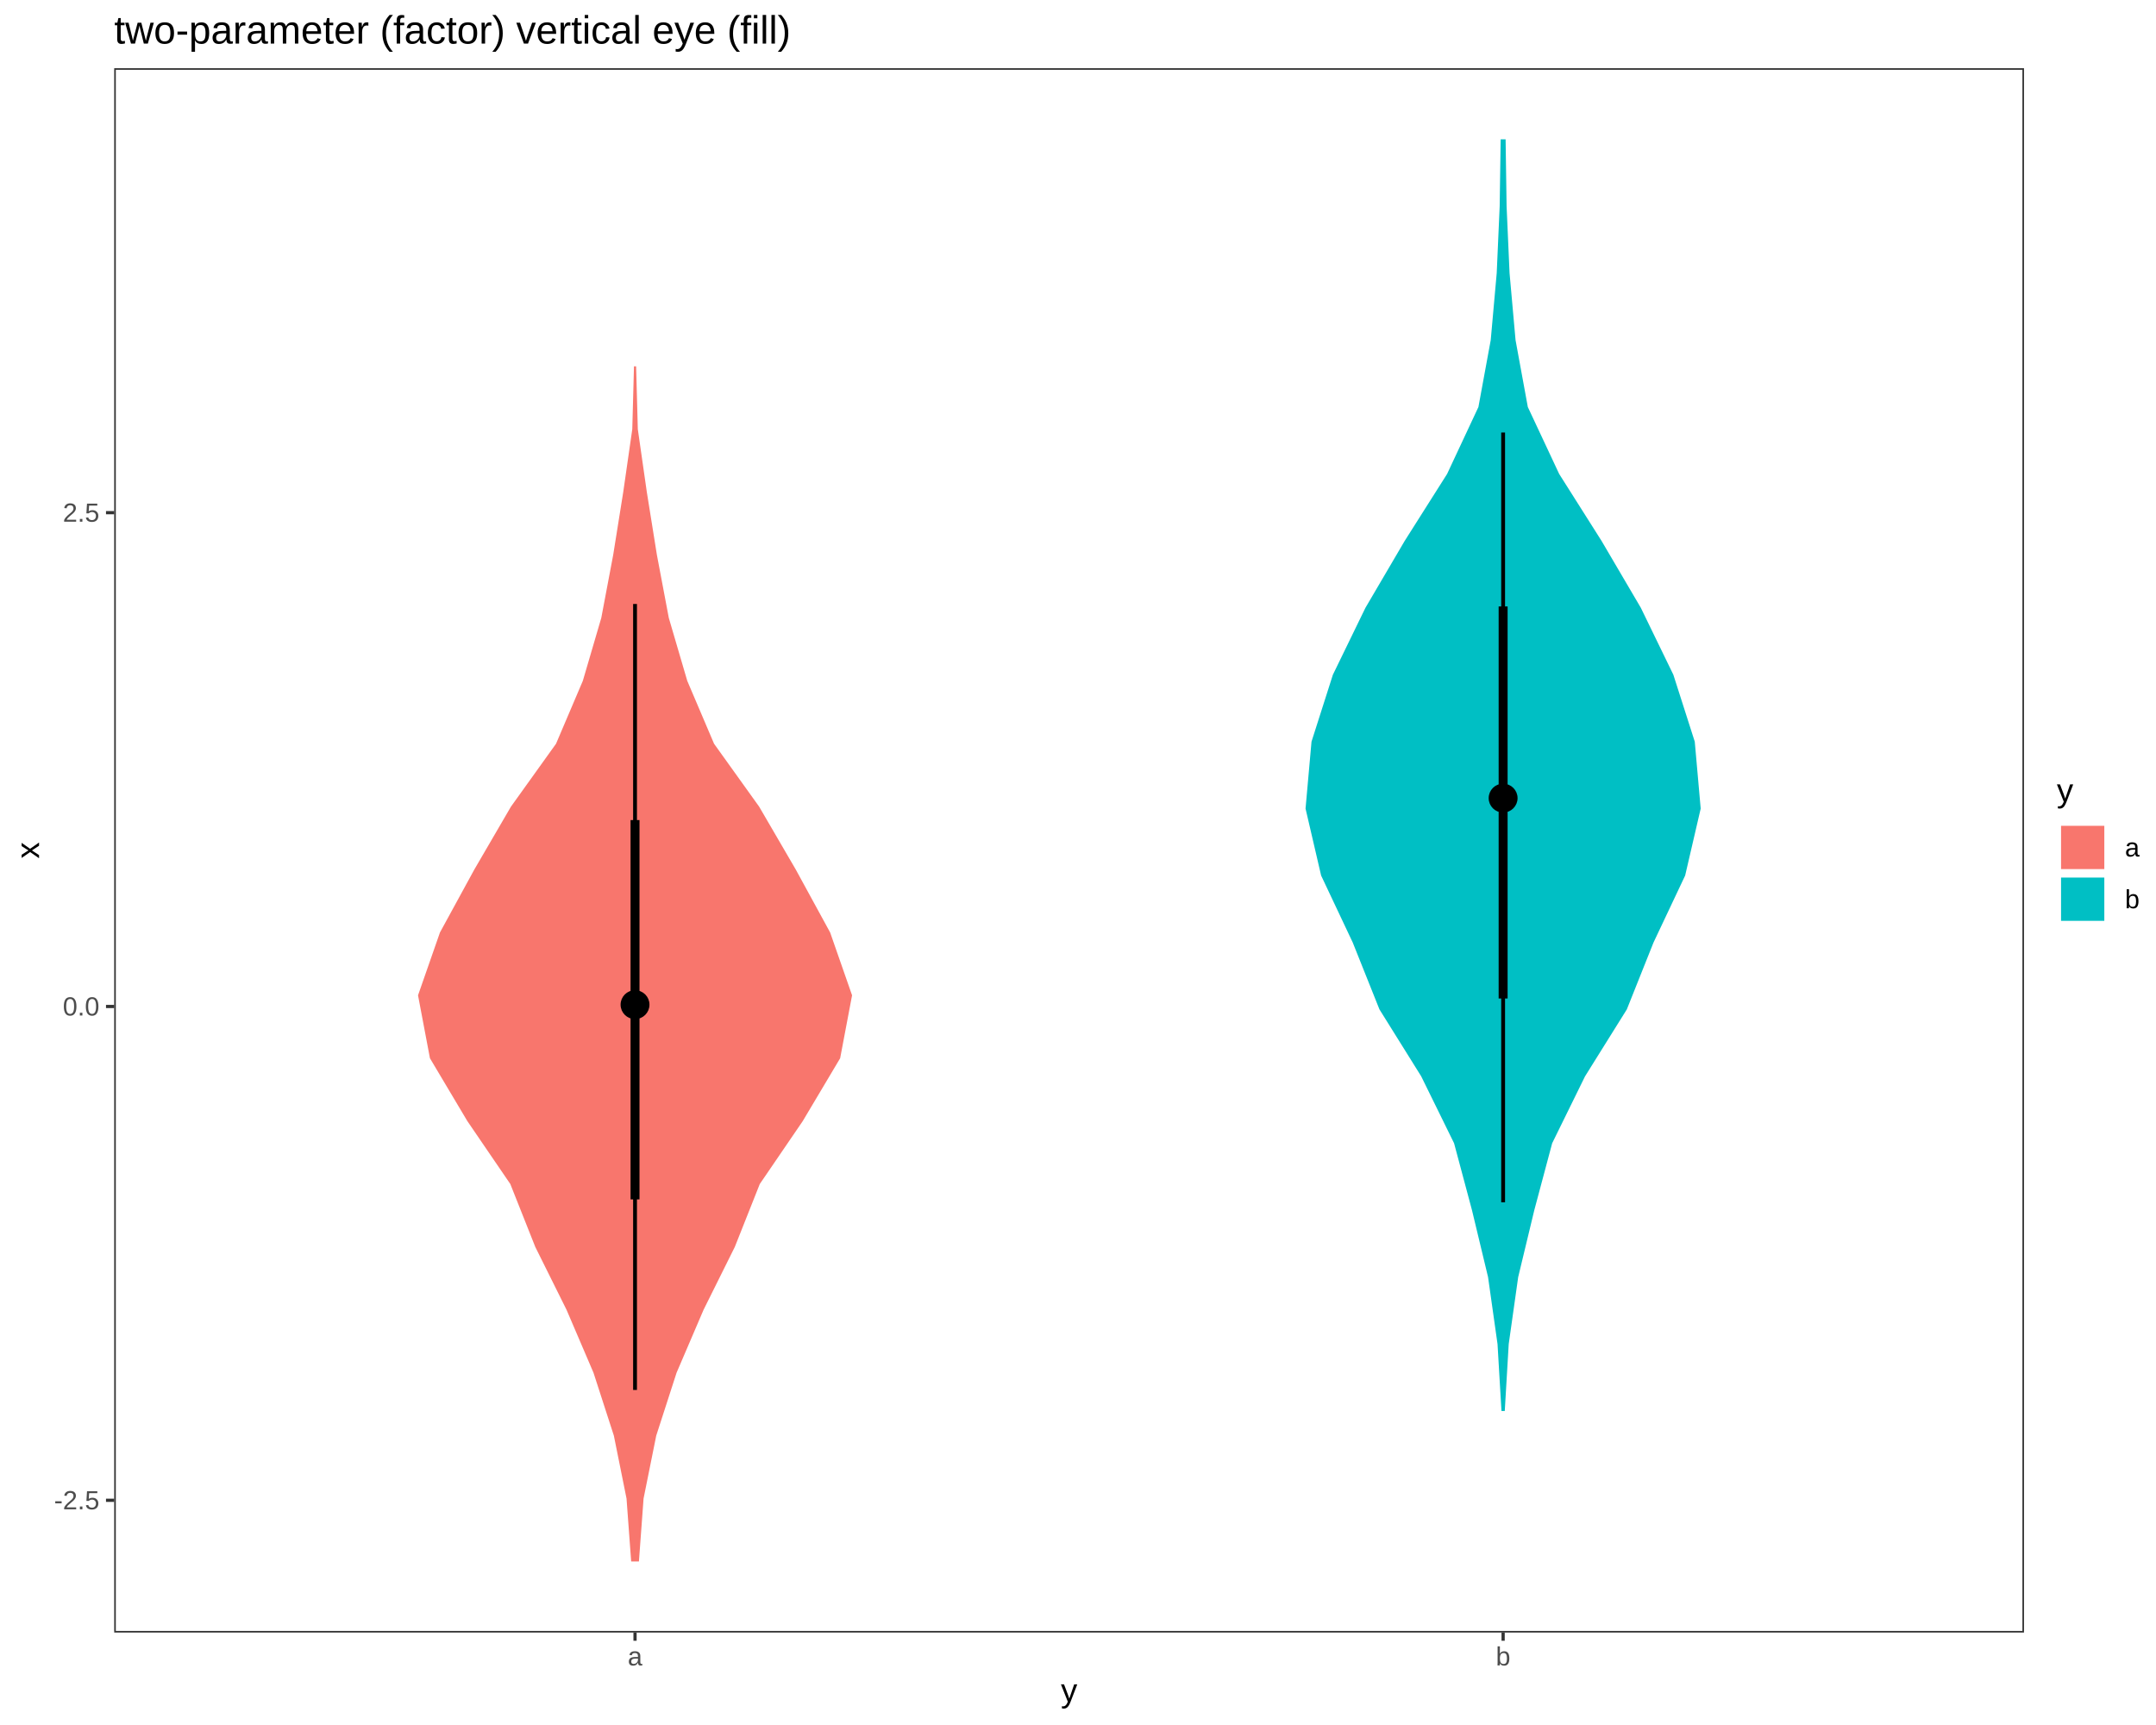
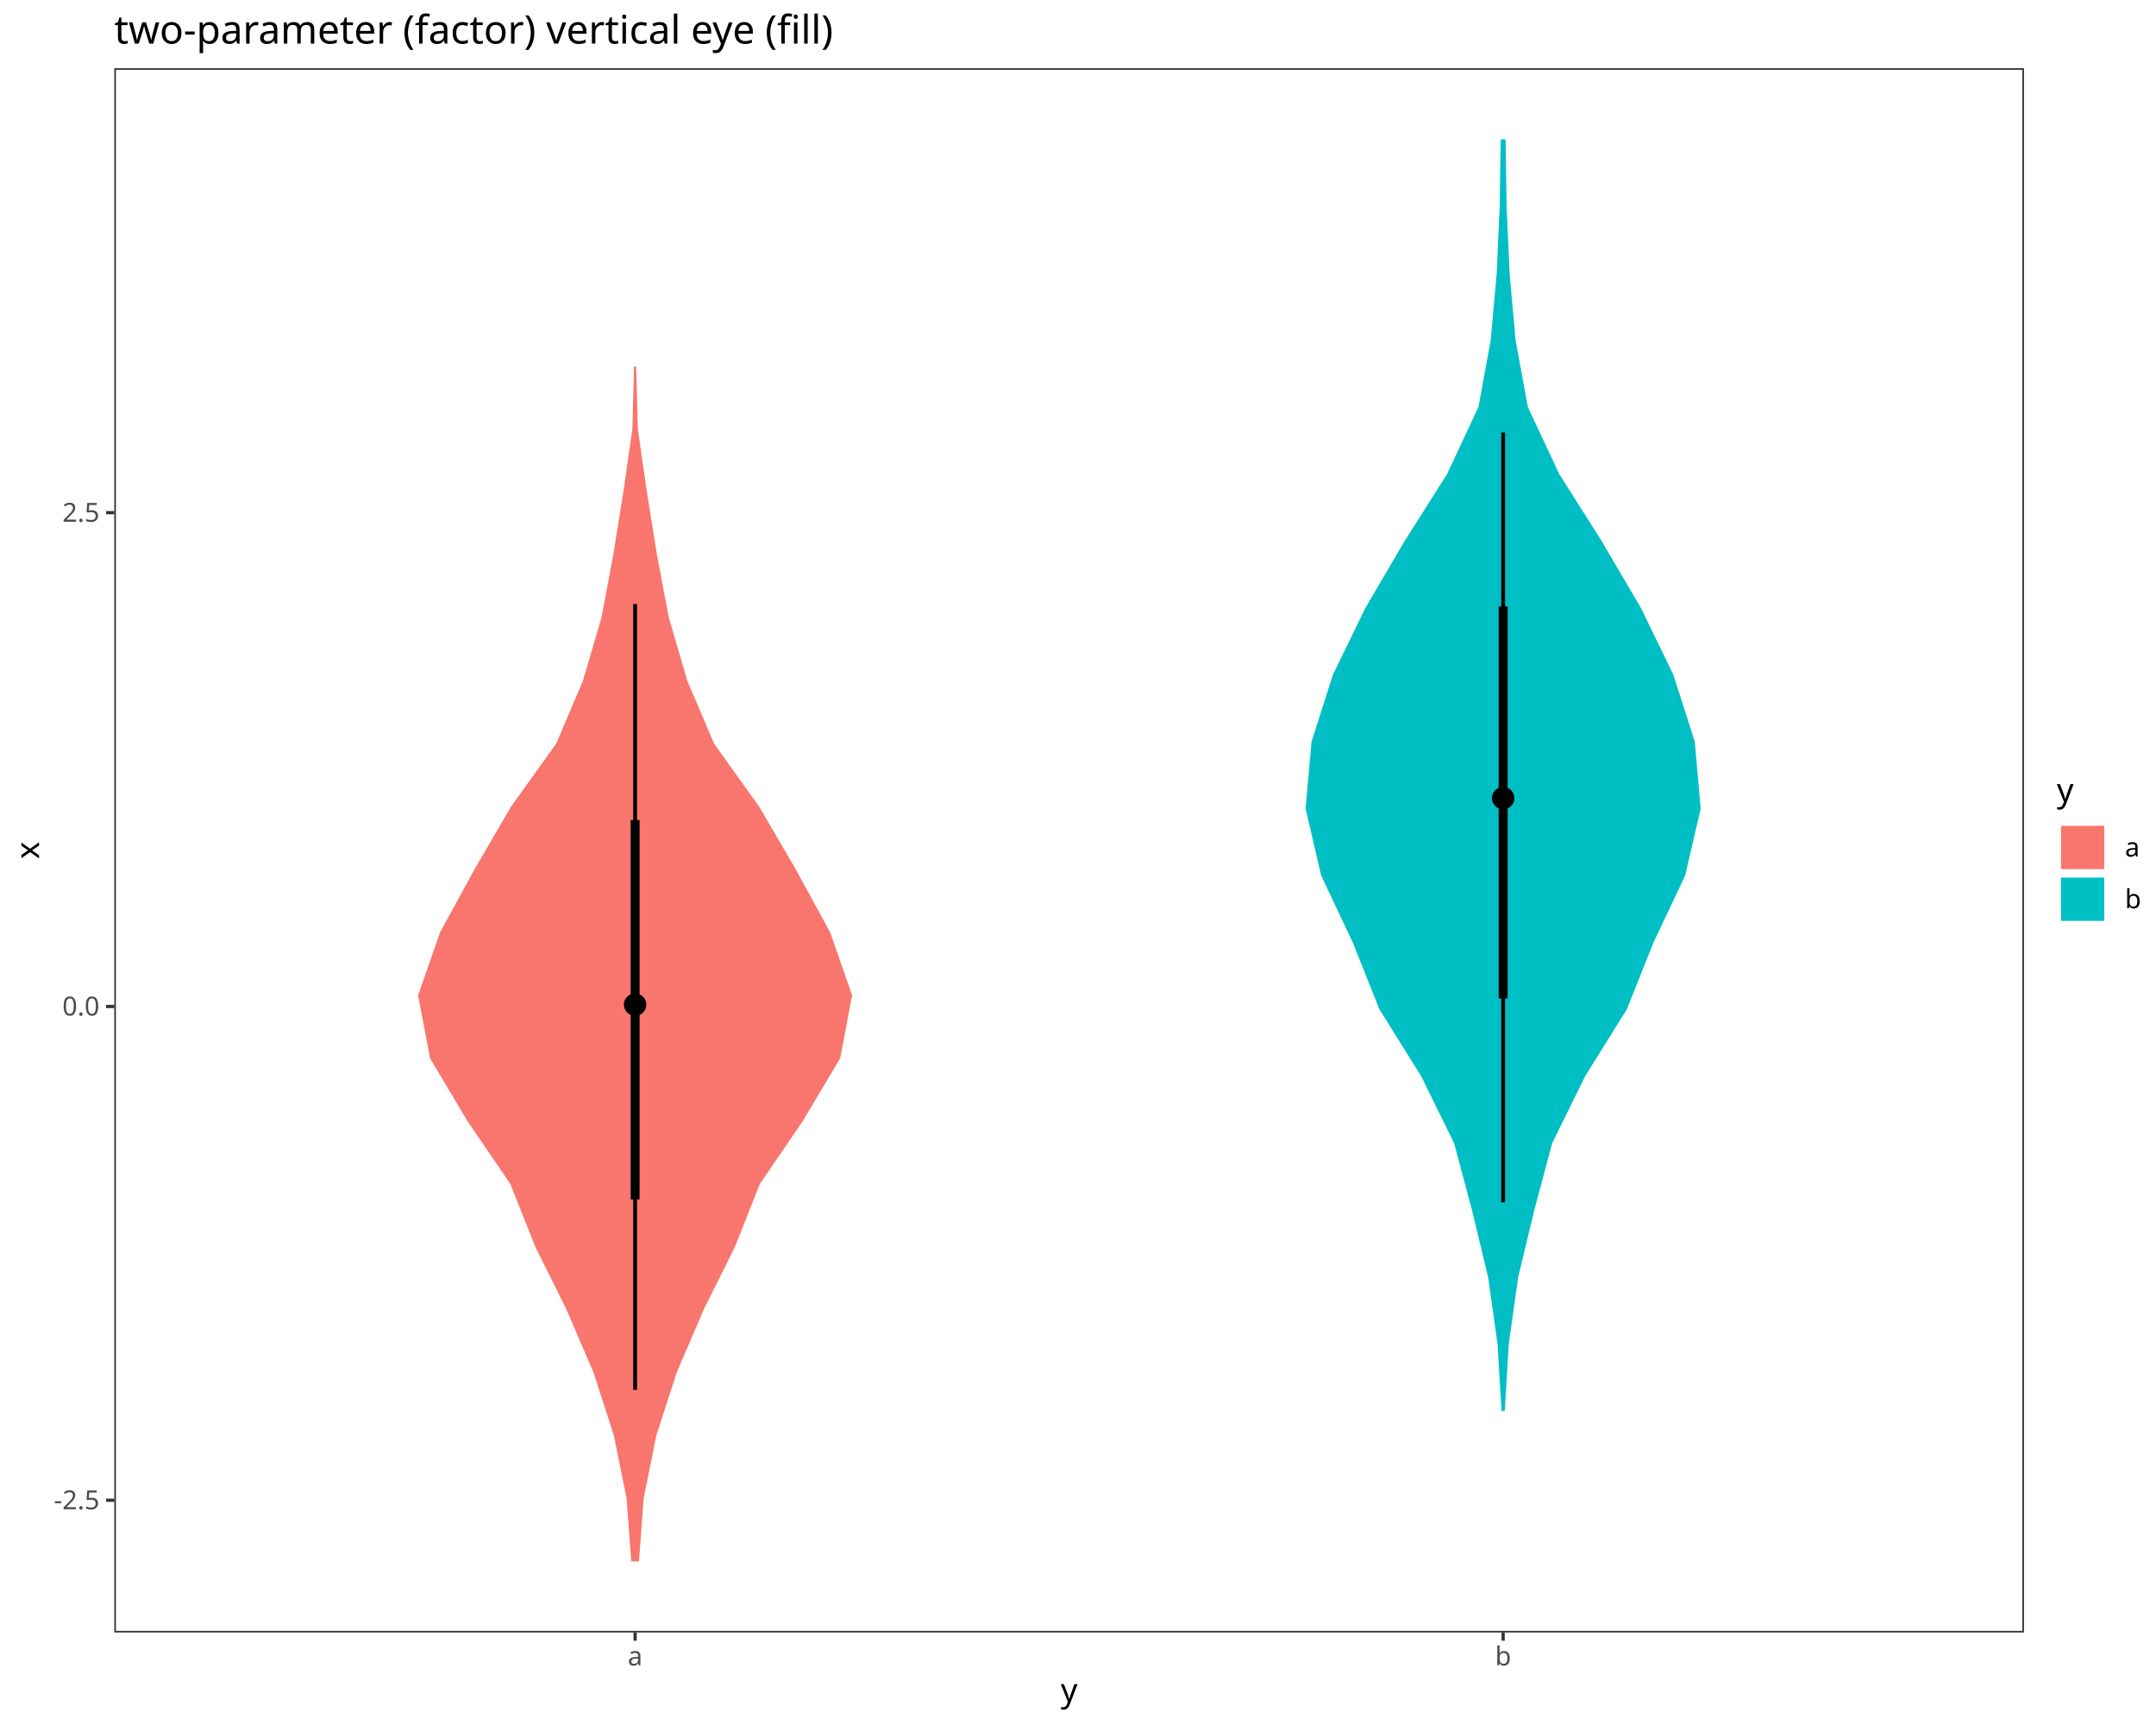
- <svg xmlns="http://www.w3.org/2000/svg" viewBox="0 0 720.00 576.00">
+ <svg xmlns="http://www.w3.org/2000/svg" class="svglite" data-engine-version="2.0" width="720.00pt" height="576.00pt" viewBox="0 0 720.00 576.00">
  <defs>
    <style type="text/css">
-     line, polyline, polygon, path, rect, circle {
+     .svglite line, .svglite polyline, .svglite polygon, .svglite path, .svglite rect, .svglite circle {
      fill: none;
      stroke: #000000;
      stroke-linecap: round;
      stroke-linejoin: round;
      stroke-miterlimit: 10.00;
    }
  </style>
  </defs>
  <rect width="100%" height="100%" style="stroke: none; fill: #FFFFFF;" />
-   <rect x="0.00" y="0.00" width="720.00" height="576.00" style="stroke-width: 1.07; stroke: #FFFFFF; fill: #FFFFFF;" />
  <defs>
-     <clipPath id="cpMzguMTR8Njc1LjkxfDU0NS4xM3wyMi43Nw==">
-       <rect x="38.14" y="22.77" width="637.78" height="522.36" />
-     </clipPath>
-   </defs>
-   <rect x="38.14" y="22.77" width="637.78" height="522.36" style="stroke-width: 1.07; stroke: none; fill: #FFFFFF;" clip-path="url(#cpMzguMTR8Njc1LjkxfDU0NS4xM3wyMi43Nw==)" />
-   <polygon points="213.37,521.39 214.92,500.38 219.15,479.38 225.94,458.38 234.95,437.37 245.39,416.37 253.73,395.36 268.07,374.36 280.57,353.36 284.55,332.35 277.22,311.35 265.75,290.35 253.51,269.34 238.46,248.34 229.51,227.34 223.35,206.33 219.38,185.33 216.01,164.32 213.00,143.32 212.43,122.32 211.72,122.32 211.15,143.32 208.13,164.32 204.77,185.33 200.80,206.33 194.64,227.34 185.69,248.34 170.64,269.34 158.40,290.35 146.93,311.35 139.60,332.35 143.58,353.36 156.08,374.36 170.42,395.36 178.76,416.37 189.20,437.37 198.20,458.38 205.00,479.38 209.23,500.38 210.78,521.39 " style="stroke-width: 2.13; stroke: none; fill: #F8766D;" clip-path="url(#cpMzguMTR8Njc1LjkxfDU0NS4xM3wyMi43Nw==)" />
-   <polygon points="502.52,471.14 503.84,448.79 507.00,426.44 512.38,404.09 518.35,381.74 529.33,359.39 543.28,337.05 552.20,314.70 562.76,292.35 567.95,270.00 565.97,247.65 558.82,225.30 547.96,202.95 534.84,180.61 520.69,158.26 510.22,135.91 506.12,113.56 504.12,91.21 503.13,68.86 502.80,46.52 501.15,46.52 500.82,68.86 499.83,91.21 497.83,113.56 493.72,135.91 483.26,158.26 469.10,180.61 455.99,202.95 445.12,225.30 437.98,247.65 435.99,270.00 441.19,292.35 451.74,314.70 460.67,337.05 474.61,359.39 485.59,381.74 491.57,404.09 496.94,426.44 500.10,448.79 501.42,471.14 " style="stroke-width: 2.13; stroke: none; fill: #00BFC4;" clip-path="url(#cpMzguMTR8Njc1LjkxfDU0NS4xM3wyMi43Nw==)" />
-   <line x1="212.07" y1="464.13" x2="212.07" y2="201.67" style="stroke-width: 1.28; stroke-linecap: butt;" clip-path="url(#cpMzguMTR8Njc1LjkxfDU0NS4xM3wyMi43Nw==)" />
-   <line x1="501.97" y1="401.47" x2="501.97" y2="144.42" style="stroke-width: 1.28; stroke-linecap: butt;" clip-path="url(#cpMzguMTR8Njc1LjkxfDU0NS4xM3wyMi43Nw==)" />
-   <line x1="501.97" y1="333.40" x2="501.97" y2="202.51" style="stroke-width: 2.99; stroke-linecap: butt;" clip-path="url(#cpMzguMTR8Njc1LjkxfDU0NS4xM3wyMi43Nw==)" />
-   <line x1="212.07" y1="400.50" x2="212.07" y2="273.84" style="stroke-width: 2.99; stroke-linecap: butt;" clip-path="url(#cpMzguMTR8Njc1LjkxfDU0NS4xM3wyMi43Nw==)" />
-   <circle cx="212.07" cy="335.47" r="1.68pt" style="stroke-width: 1.06; fill: #000000;" clip-path="url(#cpMzguMTR8Njc1LjkxfDU0NS4xM3wyMi43Nw==)" />
-   <circle cx="501.97" cy="266.50" r="1.68pt" style="stroke-width: 1.06; fill: #000000;" clip-path="url(#cpMzguMTR8Njc1LjkxfDU0NS4xM3wyMi43Nw==)" />
-   <circle cx="501.97" cy="266.50" r="3.22pt" style="stroke-width: 1.06; fill: #000000;" clip-path="url(#cpMzguMTR8Njc1LjkxfDU0NS4xM3wyMi43Nw==)" />
-   <circle cx="212.07" cy="335.47" r="3.22pt" style="stroke-width: 1.06; fill: #000000;" clip-path="url(#cpMzguMTR8Njc1LjkxfDU0NS4xM3wyMi43Nw==)" />
-   <rect x="38.14" y="22.77" width="637.78" height="522.36" style="stroke-width: 1.07; stroke: #333333;" clip-path="url(#cpMzguMTR8Njc1LjkxfDU0NS4xM3wyMi43Nw==)" />
-   <defs>
-     <clipPath id="cpMC4wMHw3MjAuMDB8NTc2LjAwfDAuMDA=">
+     <clipPath id="cpMC4wMHw3MjAuMDB8MC4wMHw1NzYuMDA=">
      <rect x="0.00" y="0.00" width="720.00" height="576.00" />
    </clipPath>
  </defs>
-   <g clip-path="url(#cpMC4wMHw3MjAuMDB8NTc2LjAwfDAuMDA=)">
-     <text x="18.06" y="503.98" style="font-size: 8.80px; fill: #4D4D4D; font-family: Liberation Sans;" textLength="15.14px" lengthAdjust="spacingAndGlyphs">-2.5</text>
+   <g clip-path="url(#cpMC4wMHw3MjAuMDB8MC4wMHw1NzYuMDA=)">
+     <rect x="0.00" y="0.00" width="720.00" height="576.00" style="stroke-width: 1.07; stroke: #FFFFFF; fill: #FFFFFF;" />
  </g>
-   <g clip-path="url(#cpMC4wMHw3MjAuMDB8NTc2LjAwfDAuMDA=)">
-     <text x="20.98" y="339.10" style="font-size: 8.80px; fill: #4D4D4D; font-family: Liberation Sans;" textLength="12.22px" lengthAdjust="spacingAndGlyphs">0.0</text>
+   <defs>
+     <clipPath id="cpMzguMTd8Njc1LjkxfDIyLjc4fDU0NS4xMQ==">
+       <rect x="38.17" y="22.78" width="637.74" height="522.33" />
+     </clipPath>
+   </defs>
+   <g clip-path="url(#cpMzguMTd8Njc1LjkxfDIyLjc4fDU0NS4xMQ==)">
+     <rect x="38.17" y="22.78" width="637.74" height="522.33" style="stroke-width: 1.07; stroke: none; fill: #FFFFFF;" />
+     <polygon points="213.39,521.37 214.94,500.37 219.17,479.37 225.97,458.36 234.97,437.36 245.41,416.36 253.75,395.36 268.09,374.35 280.59,353.35 284.57,332.35 277.24,311.35 265.77,290.34 253.53,269.34 238.48,248.34 229.54,227.34 223.37,206.33 219.40,185.33 216.04,164.33 213.02,143.33 212.45,122.32 211.74,122.32 211.17,143.33 208.16,164.33 204.79,185.33 200.83,206.33 194.66,227.34 185.72,248.34 170.66,269.34 158.42,290.34 146.95,311.35 139.63,332.35 143.61,353.35 156.10,374.35 170.44,395.36 178.78,416.36 189.22,437.36 198.23,458.36 205.02,479.37 209.25,500.37 210.81,521.37 " style="stroke-width: 2.13; stroke: none; fill: #F8766D;" />
+     <polygon points="502.53,471.12 503.85,448.78 507.01,426.43 512.38,404.08 518.36,381.73 529.34,359.39 543.28,337.04 552.20,314.69 562.76,292.34 567.95,270.00 565.97,247.65 558.82,225.30 547.96,202.96 534.85,180.61 520.69,158.26 510.23,135.91 506.13,113.57 504.13,91.22 503.13,68.87 502.80,46.53 501.16,46.53 500.82,68.87 499.83,91.22 497.83,113.57 493.73,135.91 483.27,158.26 469.11,180.61 456.00,202.96 445.13,225.30 437.99,247.65 436.00,270.00 441.20,292.34 451.75,314.69 460.67,337.04 474.62,359.39 485.60,381.73 491.57,404.08 496.95,426.43 500.11,448.78 501.43,471.12 " style="stroke-width: 2.13; stroke: none; fill: #00BFC4;" />
+     <line x1="212.10" y1="464.11" x2="212.10" y2="201.67" style="stroke-width: 1.28; stroke-linecap: butt;" />
+     <line x1="501.98" y1="401.46" x2="501.98" y2="144.42" style="stroke-width: 1.28; stroke-linecap: butt;" />
+     <line x1="501.98" y1="333.39" x2="501.98" y2="202.51" style="stroke-width: 2.99; stroke-linecap: butt;" />
+     <line x1="212.10" y1="400.49" x2="212.10" y2="273.84" style="stroke-width: 2.99; stroke-linecap: butt;" />
+     <circle cx="212.10" cy="335.46" r="1.68" style="stroke-width: 1.06; fill: #000000;" />
+     <circle cx="501.98" cy="266.50" r="1.68" style="stroke-width: 1.06; fill: #000000;" />
+     <circle cx="501.98" cy="266.50" r="3.22" style="stroke-width: 1.06; fill: #000000;" />
+     <circle cx="212.10" cy="335.46" r="3.22" style="stroke-width: 1.06; fill: #000000;" />
+     <rect x="38.17" y="22.78" width="637.74" height="522.33" style="stroke-width: 1.07; stroke: #333333;" />
  </g>
-   <g clip-path="url(#cpMC4wMHw3MjAuMDB8NTc2LjAwfDAuMDA=)">
-     <text x="20.98" y="174.21" style="font-size: 8.80px; fill: #4D4D4D; font-family: Liberation Sans;" textLength="12.22px" lengthAdjust="spacingAndGlyphs">2.5</text>
-   </g>
-   <polyline points="35.40,500.96 38.14,500.96 " style="stroke-width: 1.07; stroke: #333333; stroke-linecap: butt;" clip-path="url(#cpMC4wMHw3MjAuMDB8NTc2LjAwfDAuMDA=)" />
-   <polyline points="35.40,336.07 38.14,336.07 " style="stroke-width: 1.07; stroke: #333333; stroke-linecap: butt;" clip-path="url(#cpMC4wMHw3MjAuMDB8NTc2LjAwfDAuMDA=)" />
-   <polyline points="35.40,171.19 38.14,171.19 " style="stroke-width: 1.07; stroke: #333333; stroke-linecap: butt;" clip-path="url(#cpMC4wMHw3MjAuMDB8NTc2LjAwfDAuMDA=)" />
-   <polyline points="212.07,547.87 212.07,545.13 " style="stroke-width: 1.07; stroke: #333333; stroke-linecap: butt;" clip-path="url(#cpMC4wMHw3MjAuMDB8NTc2LjAwfDAuMDA=)" />
-   <polyline points="501.97,547.87 501.97,545.13 " style="stroke-width: 1.07; stroke: #333333; stroke-linecap: butt;" clip-path="url(#cpMC4wMHw3MjAuMDB8NTc2LjAwfDAuMDA=)" />
-   <g clip-path="url(#cpMC4wMHw3MjAuMDB8NTc2LjAwfDAuMDA=)">
-     <text x="209.63" y="556.11" style="font-size: 8.80px; fill: #4D4D4D; font-family: Liberation Sans;" textLength="4.89px" lengthAdjust="spacingAndGlyphs">a</text>
-   </g>
-   <g clip-path="url(#cpMC4wMHw3MjAuMDB8NTc2LjAwfDAuMDA=)">
-     <text x="499.53" y="556.11" style="font-size: 8.80px; fill: #4D4D4D; font-family: Liberation Sans;" textLength="4.89px" lengthAdjust="spacingAndGlyphs">b</text>
-   </g>
-   <g clip-path="url(#cpMC4wMHw3MjAuMDB8NTc2LjAwfDAuMDA=)">
-     <text x="354.27" y="568.24" style="font-size: 11.00px; font-family: Liberation Sans;" textLength="5.50px" lengthAdjust="spacingAndGlyphs">y</text>
-   </g>
-   <g clip-path="url(#cpMC4wMHw3MjAuMDB8NTc2LjAwfDAuMDA=)">
-     <text transform="translate(13.04,286.70) rotate(-90)" style="font-size: 11.00px; font-family: Liberation Sans;" textLength="5.50px" lengthAdjust="spacingAndGlyphs">x</text>
-   </g>
-   <rect x="686.87" y="259.01" width="27.65" height="49.88" style="stroke-width: 1.07; stroke: none; fill: #FFFFFF;" clip-path="url(#cpMC4wMHw3MjAuMDB8NTc2LjAwfDAuMDA=)" />
-   <g clip-path="url(#cpMC4wMHw3MjAuMDB8NTc2LjAwfDAuMDA=)">
-     <text x="686.87" y="267.71" style="font-size: 11.00px; font-family: Liberation Sans;" textLength="5.50px" lengthAdjust="spacingAndGlyphs">y</text>
-   </g>
-   <rect x="686.87" y="274.33" width="17.28" height="17.28" style="stroke-width: 1.07; stroke: none; fill: #FFFFFF;" clip-path="url(#cpMC4wMHw3MjAuMDB8NTc2LjAwfDAuMDA=)" />
-   <rect x="688.29" y="275.75" width="14.45" height="14.45" style="stroke-width: 2.13; stroke: none; stroke-linecap: square; stroke-linejoin: miter; fill: #F8766D;" clip-path="url(#cpMC4wMHw3MjAuMDB8NTc2LjAwfDAuMDA=)" />
-   <rect x="686.87" y="291.61" width="17.28" height="17.28" style="stroke-width: 1.07; stroke: none; fill: #FFFFFF;" clip-path="url(#cpMC4wMHw3MjAuMDB8NTc2LjAwfDAuMDA=)" />
-   <rect x="688.29" y="293.03" width="14.45" height="14.45" style="stroke-width: 2.13; stroke: none; stroke-linecap: square; stroke-linejoin: miter; fill: #00BFC4;" clip-path="url(#cpMC4wMHw3MjAuMDB8NTc2LjAwfDAuMDA=)" />
-   <g clip-path="url(#cpMC4wMHw3MjAuMDB8NTc2LjAwfDAuMDA=)">
-     <text x="709.63" y="286.00" style="font-size: 8.80px; font-family: Liberation Sans;" textLength="4.89px" lengthAdjust="spacingAndGlyphs">a</text>
-   </g>
-   <g clip-path="url(#cpMC4wMHw3MjAuMDB8NTc2LjAwfDAuMDA=)">
-     <text x="709.63" y="303.28" style="font-size: 8.80px; font-family: Liberation Sans;" textLength="4.89px" lengthAdjust="spacingAndGlyphs">b</text>
-   </g>
-   <g clip-path="url(#cpMC4wMHw3MjAuMDB8NTc2LjAwfDAuMDA=)">
-     <text x="38.14" y="14.56" style="font-size: 13.20px; font-family: Liberation Sans;" textLength="225.59px" lengthAdjust="spacingAndGlyphs">two-parameter (factor) vertical eye (fill)</text>
+   <g clip-path="url(#cpMC4wMHw3MjAuMDB8MC4wMHw1NzYuMDA=)">
+     <text x="33.24" y="503.97" text-anchor="end" style="font-size: 8.80px; fill: #4D4D4D; font-family: sans;" textLength="15.16px" lengthAdjust="spacingAndGlyphs">-2.5</text>
+     <text x="33.24" y="339.10" text-anchor="end" style="font-size: 8.80px; fill: #4D4D4D; font-family: sans;" textLength="12.23px" lengthAdjust="spacingAndGlyphs">0.0</text>
+     <text x="33.24" y="174.22" text-anchor="end" style="font-size: 8.80px; fill: #4D4D4D; font-family: sans;" textLength="12.23px" lengthAdjust="spacingAndGlyphs">2.5</text>
+     <polyline points="35.43,500.94 38.17,500.94 " style="stroke-width: 1.07; stroke: #333333; stroke-linecap: butt;" />
+     <polyline points="35.43,336.07 38.17,336.07 " style="stroke-width: 1.07; stroke: #333333; stroke-linecap: butt;" />
+     <polyline points="35.43,171.19 38.17,171.19 " style="stroke-width: 1.07; stroke: #333333; stroke-linecap: butt;" />
+     <polyline points="212.10,547.85 212.10,545.11 " style="stroke-width: 1.07; stroke: #333333; stroke-linecap: butt;" />
+     <polyline points="501.98,547.85 501.98,545.11 " style="stroke-width: 1.07; stroke: #333333; stroke-linecap: butt;" />
+     <text x="212.10" y="556.10" text-anchor="middle" style="font-size: 8.80px; fill: #4D4D4D; font-family: sans;" textLength="4.89px" lengthAdjust="spacingAndGlyphs">a</text>
+     <text x="501.98" y="556.10" text-anchor="middle" style="font-size: 8.80px; fill: #4D4D4D; font-family: sans;" textLength="4.89px" lengthAdjust="spacingAndGlyphs">b</text>
+     <text x="357.04" y="568.24" text-anchor="middle" style="font-size: 11.00px; font-family: sans;" textLength="5.50px" lengthAdjust="spacingAndGlyphs">y</text>
+     <text transform="translate(13.05,283.95) rotate(-90)" text-anchor="middle" style="font-size: 11.00px; font-family: sans;" textLength="5.50px" lengthAdjust="spacingAndGlyphs">x</text>
+     <rect x="686.87" y="259.00" width="27.65" height="49.89" style="stroke-width: 1.07; stroke: none; fill: #FFFFFF;" />
+     <text x="686.87" y="267.71" style="font-size: 11.00px; font-family: sans;" textLength="5.50px" lengthAdjust="spacingAndGlyphs">y</text>
+     <rect x="686.87" y="274.33" width="17.28" height="17.28" style="stroke-width: 1.07; stroke: none; fill: #FFFFFF;" />
+     <rect x="688.28" y="275.75" width="14.45" height="14.45" style="stroke-width: 2.13; stroke: none; stroke-linecap: square; stroke-linejoin: miter; fill: #F8766D;" />
+     <rect x="686.87" y="291.61" width="17.28" height="17.28" style="stroke-width: 1.07; stroke: none; fill: #FFFFFF;" />
+     <rect x="688.28" y="293.03" width="14.45" height="14.45" style="stroke-width: 2.13; stroke: none; stroke-linecap: square; stroke-linejoin: miter; fill: #00BFC4;" />
+     <text x="709.63" y="286.00" style="font-size: 8.80px; font-family: sans;" textLength="4.89px" lengthAdjust="spacingAndGlyphs">a</text>
+     <text x="709.63" y="303.28" style="font-size: 8.80px; font-family: sans;" textLength="4.89px" lengthAdjust="spacingAndGlyphs">b</text>
+     <text x="38.17" y="14.56" style="font-size: 13.20px; font-family: sans;" textLength="225.94px" lengthAdjust="spacingAndGlyphs">two-parameter (factor) vertical eye (fill)</text>
  </g>
</svg>
